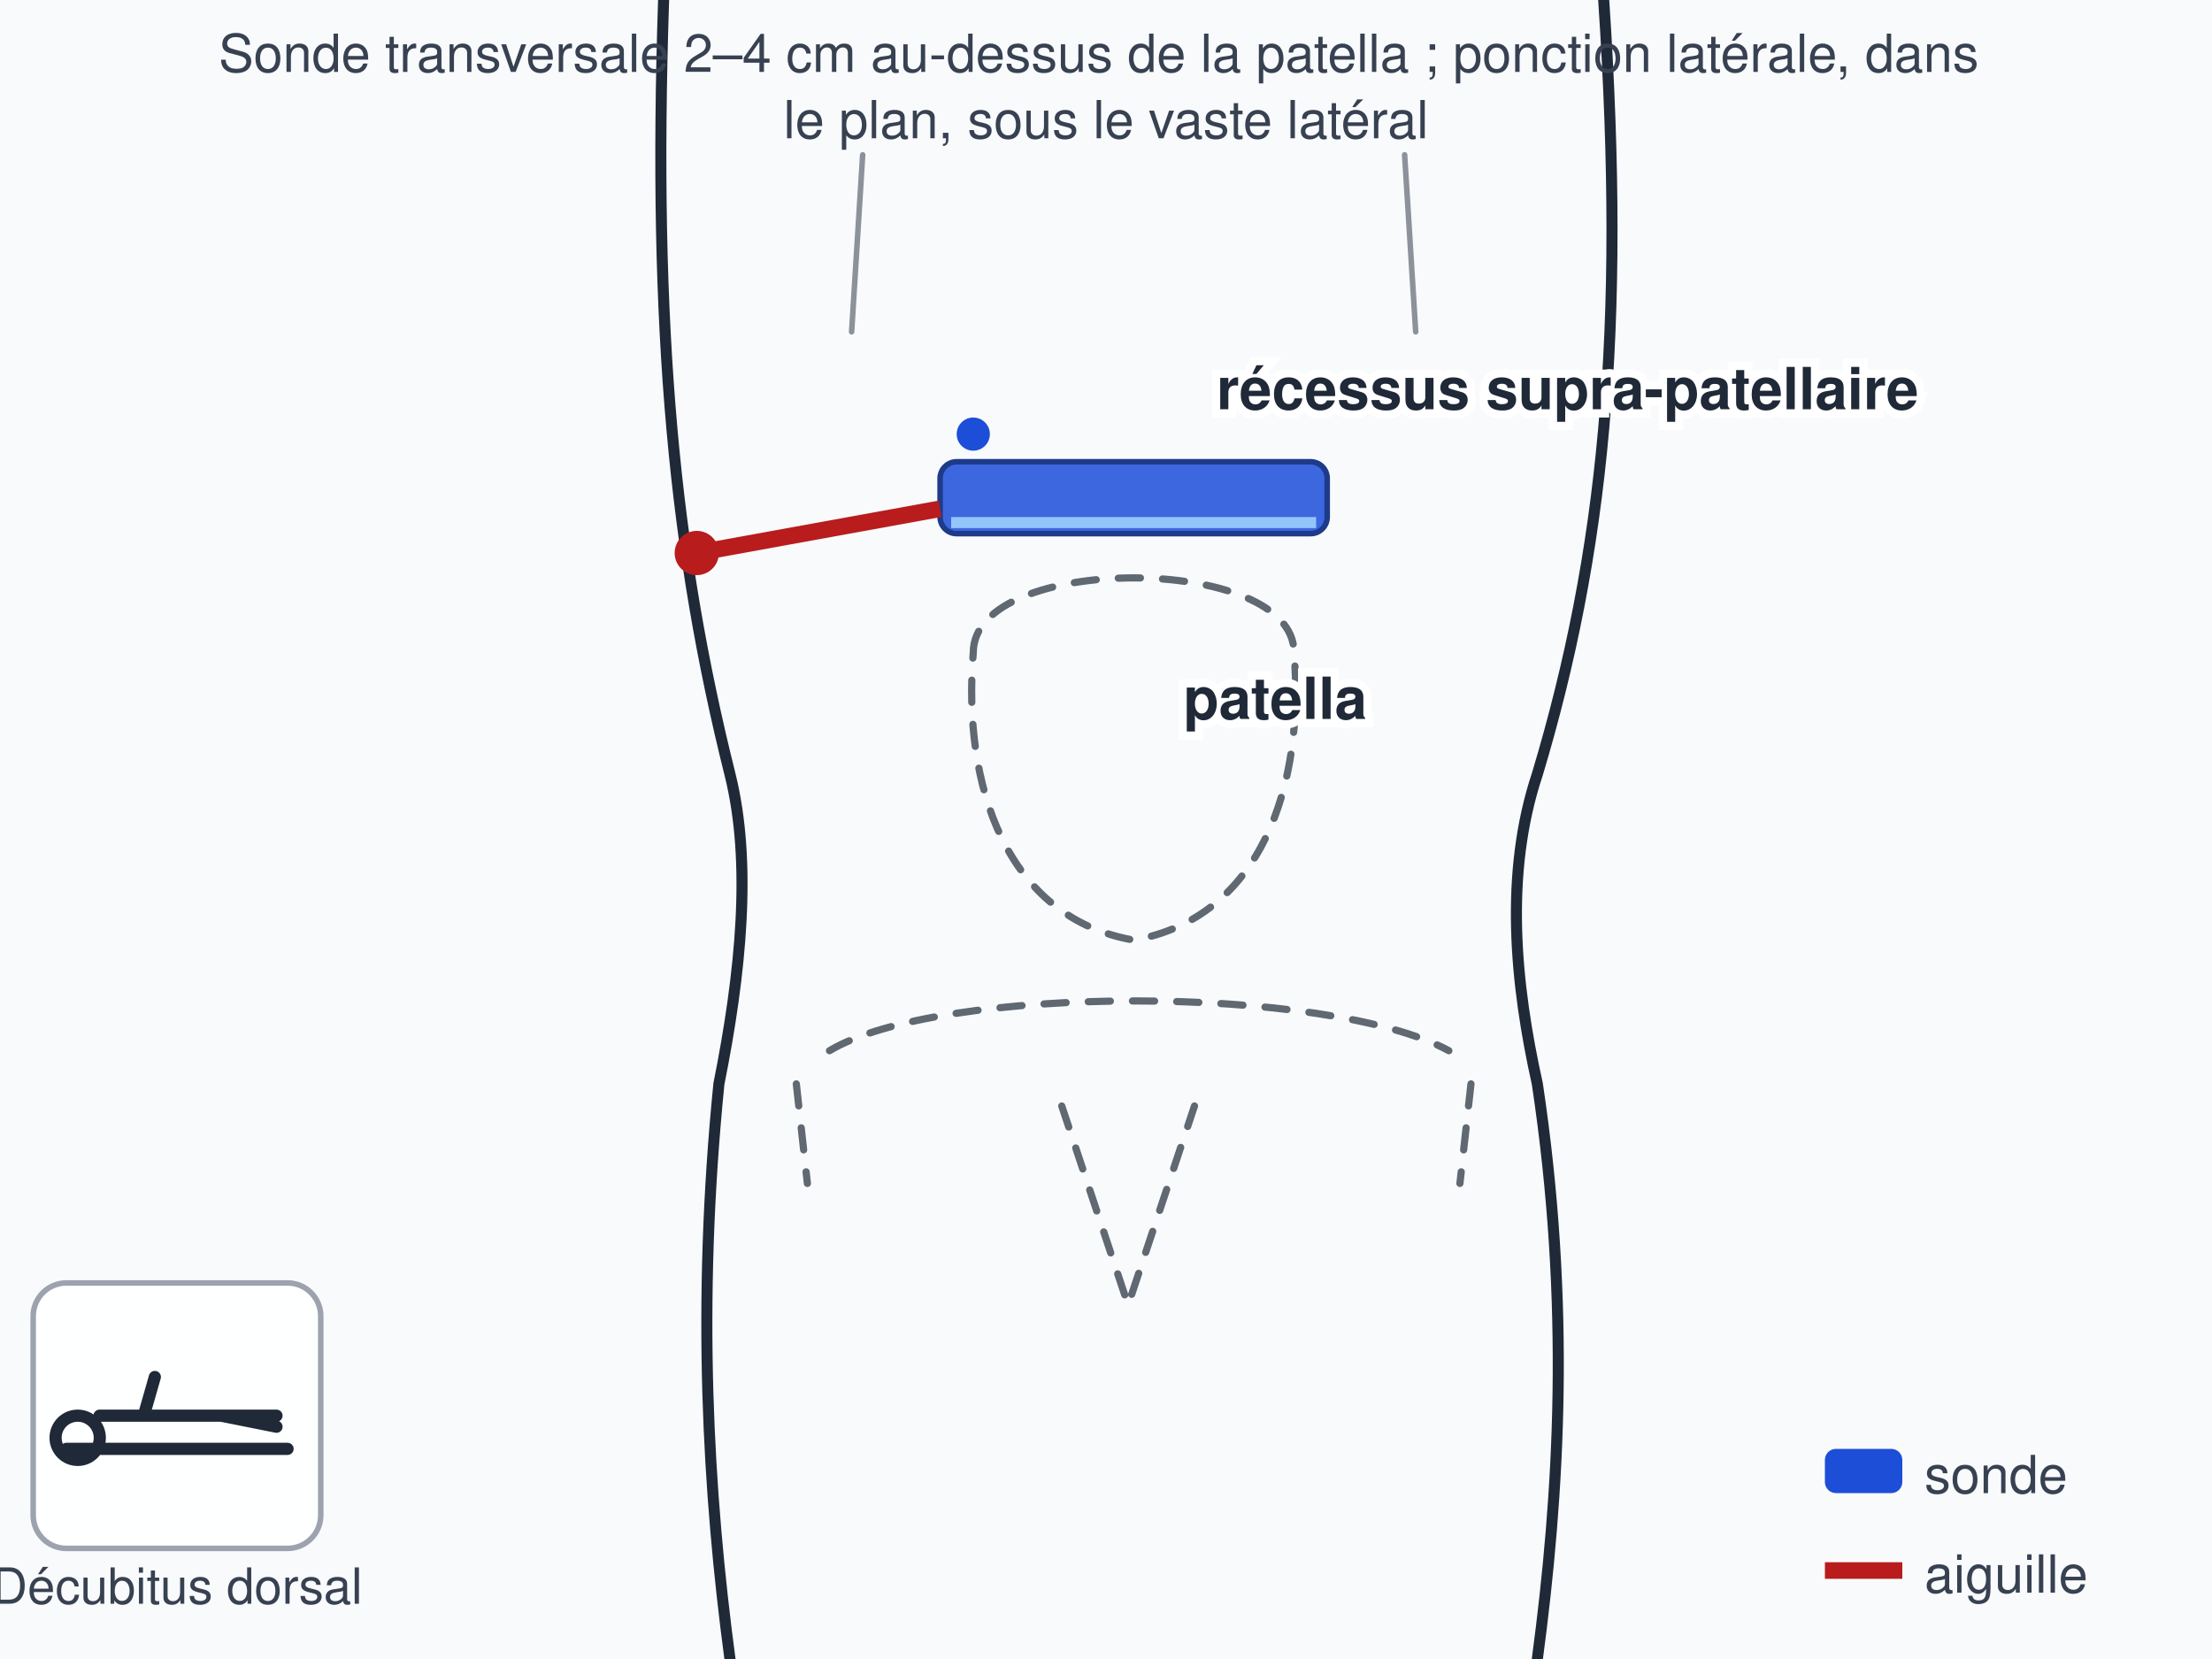
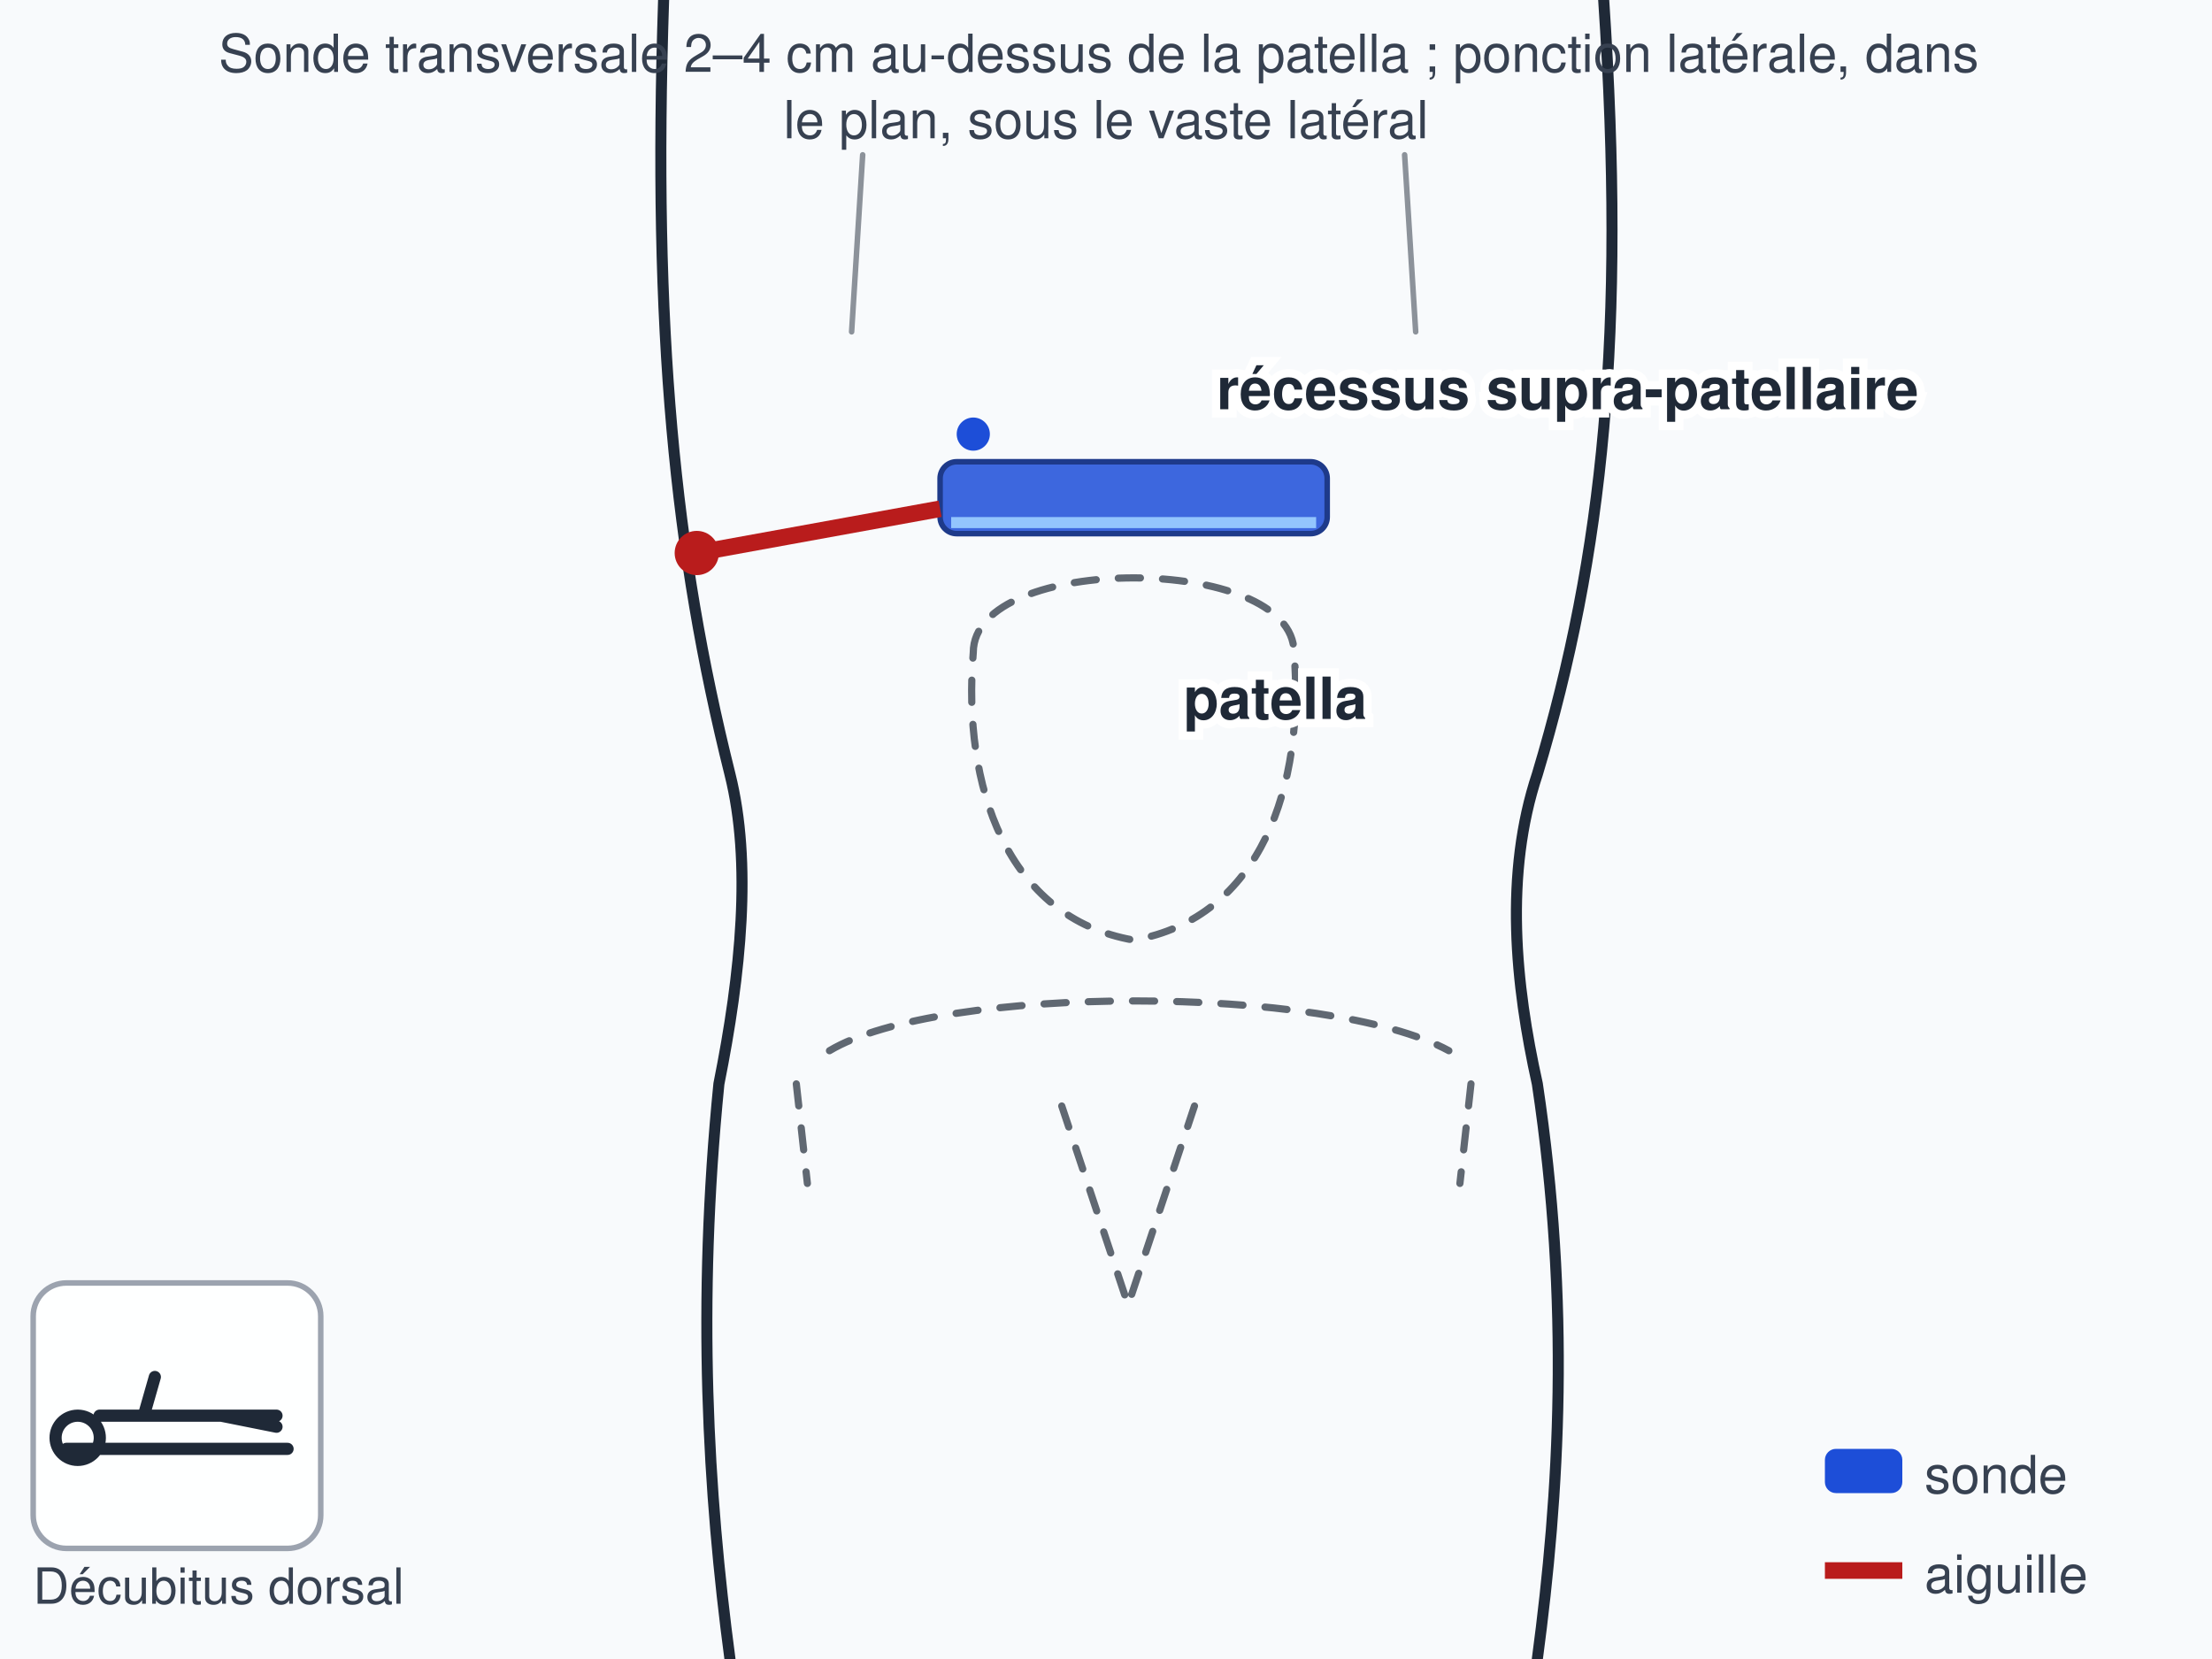
<svg xmlns="http://www.w3.org/2000/svg" viewBox="0 0 400 300" font-family="-apple-system, Helvetica, Arial, sans-serif">
  <rect width="400" height="300" fill="#f8fafc" />
  <g fill="none" stroke="#1f2937" stroke-width="2" stroke-linecap="round" stroke-linejoin="round">
    <path d="M120,0 C118,60 122,100 132,140 C136,156 134,176 130,196 C126,236 128,270 132,300" />
    <path d="M290,0 C294,60 290,100 278,140 C272,158 274,178 278,196 C284,236 282,270 278,300" />
    <g stroke-width="1.3" stroke-dasharray="4 4" opacity=".7">
      <path d="M176,118 C176,100 234,100 234,118 C236,142 228,166 205,170 C182,166 174,142 176,118 Z" />
      <path d="M150,190 C170,178 240,178 262,190" />
      <path d="M192,200 L204,236 L216,200" />
      <path d="M144,196 L146,214 M266,196 L264,214" />
    </g>
    <path d="M156,28 L154,60 M254,28 L256,60" stroke-width="1" opacity=".5" />
  </g>
  <g transform="translate(205,90) rotate(0)">
    <rect x="-35" y="-6.5" width="70" height="13" rx="3" fill="#1d4ed8" fill-opacity=".85" stroke="#1e3a8a" />
    <rect x="-33" y="3.5" width="66" height="2" fill="#93c5fd" stroke="none" />
    <circle cx="-29" cy="-11.5" r="3" fill="#1d4ed8" stroke="none" />
  </g>
  <line x1="126" y1="100" x2="170" y2="92" stroke="#b91c1c" stroke-width="3" />
  <circle cx="126" cy="100" r="4" fill="#b91c1c" stroke="none" />
  <text x="214" y="130" font-size="10.5" font-weight="600" fill="#1f2937" stroke="#fff" stroke-width="3" paint-order="stroke">patella</text>
  <text x="220" y="74" font-size="10.5" font-weight="600" fill="#1f2937" stroke="#fff" stroke-width="3" paint-order="stroke">récessus supra-patellaire</text>
  <g transform="translate(6,232)">
    <rect x="0" y="0" width="52" height="48" rx="6" fill="#fff" fill-opacity=".9" stroke="#9ca3af" stroke-width="1" />
    <path d="M8,24 a4,4 0 1,0 0.1,0 M12,24 L44,24 M20,24 L22,17 M34,24 L44,26 M6,30 L46,30" stroke="#1f2937" stroke-width="2.2" fill="none" stroke-linecap="round" />
-     <text x="26" y="58" text-anchor="middle" font-size="9" fill="#374151" stroke="none">Décubitus dorsal</text>
+     <text x="0" y="58" text-anchor="start" font-size="9" fill="#374151" stroke="none">Décubitus dorsal</text>
  </g>
  <g font-size="9.5" fill="#374151" stroke="none" transform="translate(330,262)">
    <rect x="0" y="0" width="14" height="8" rx="2" fill="#1d4ed8" />
    <text x="18" y="8">sonde</text>
    <line x1="0" y1="22" x2="14" y2="22" stroke="#b91c1c" stroke-width="3" />
    <text x="18" y="26">aiguille</text>
  </g>
  <text x="200" y="13" text-anchor="middle" font-size="9.5" fill="#374151" stroke="none">
    <tspan x="200" dy="0">Sonde transversale 2–4 cm au-dessus de la patella ; ponction latérale, dans</tspan>
    <tspan x="200" dy="12">le plan, sous le vaste latéral</tspan>
  </text>
</svg>
